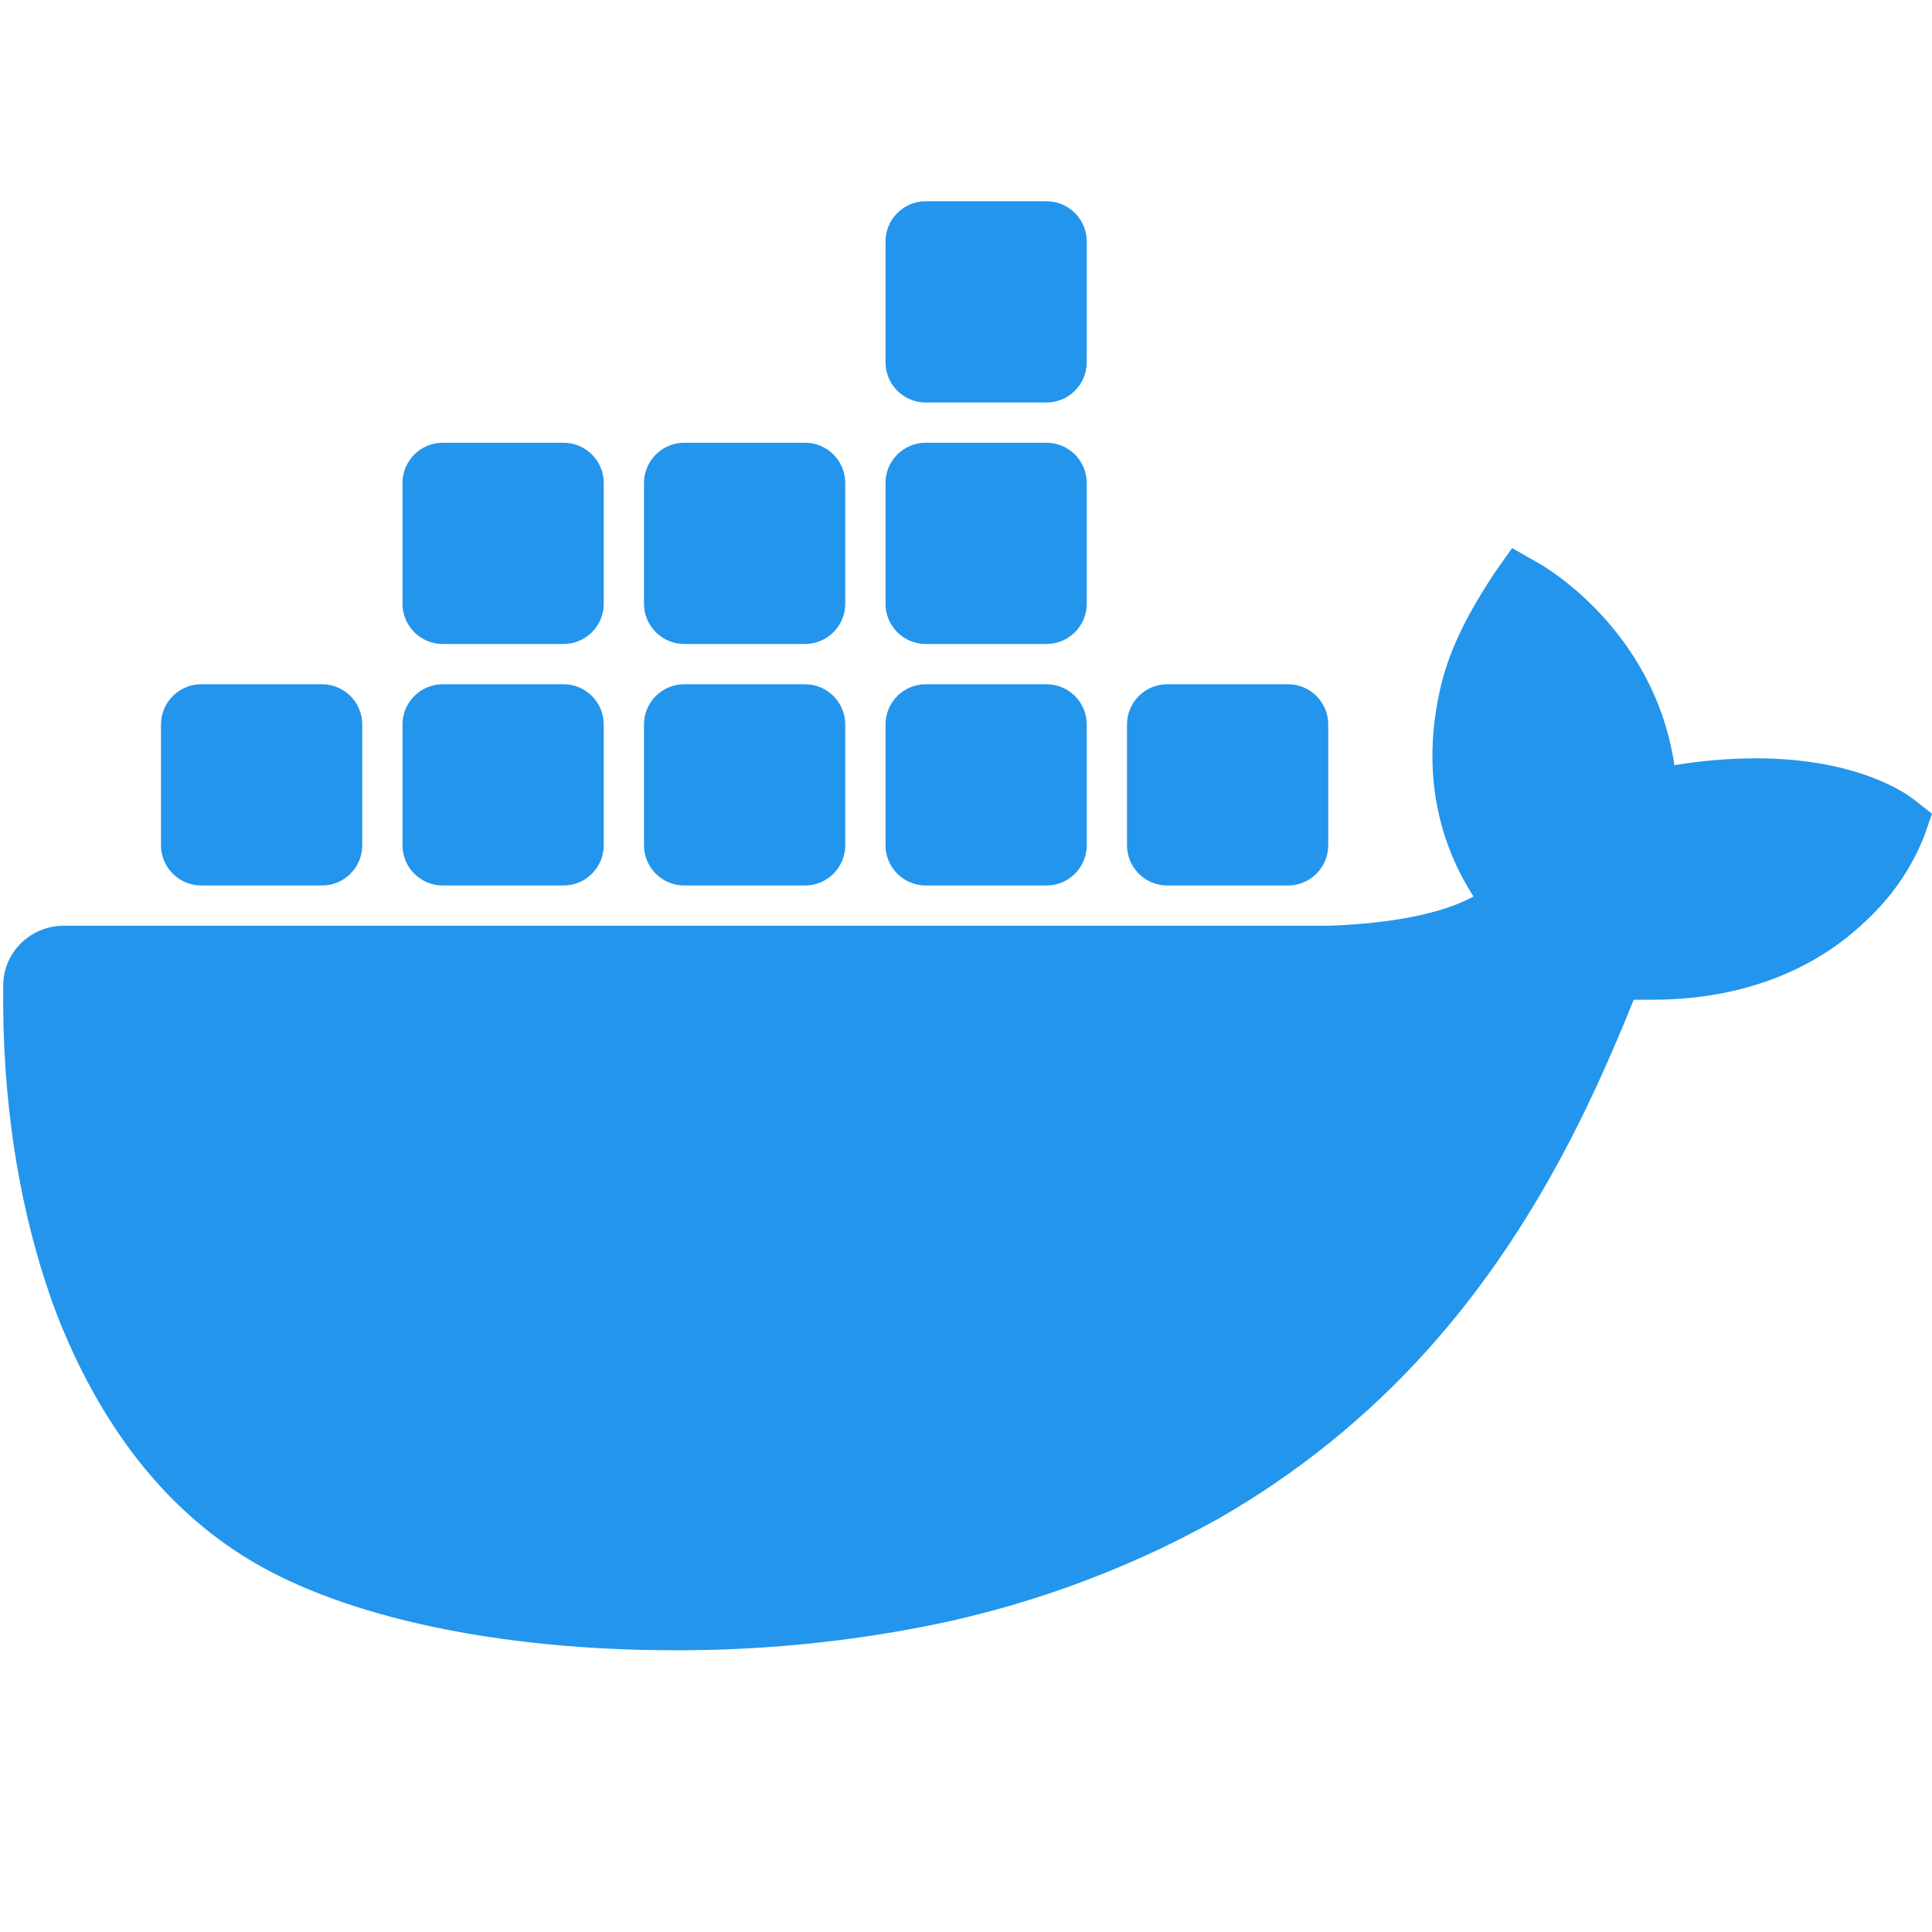
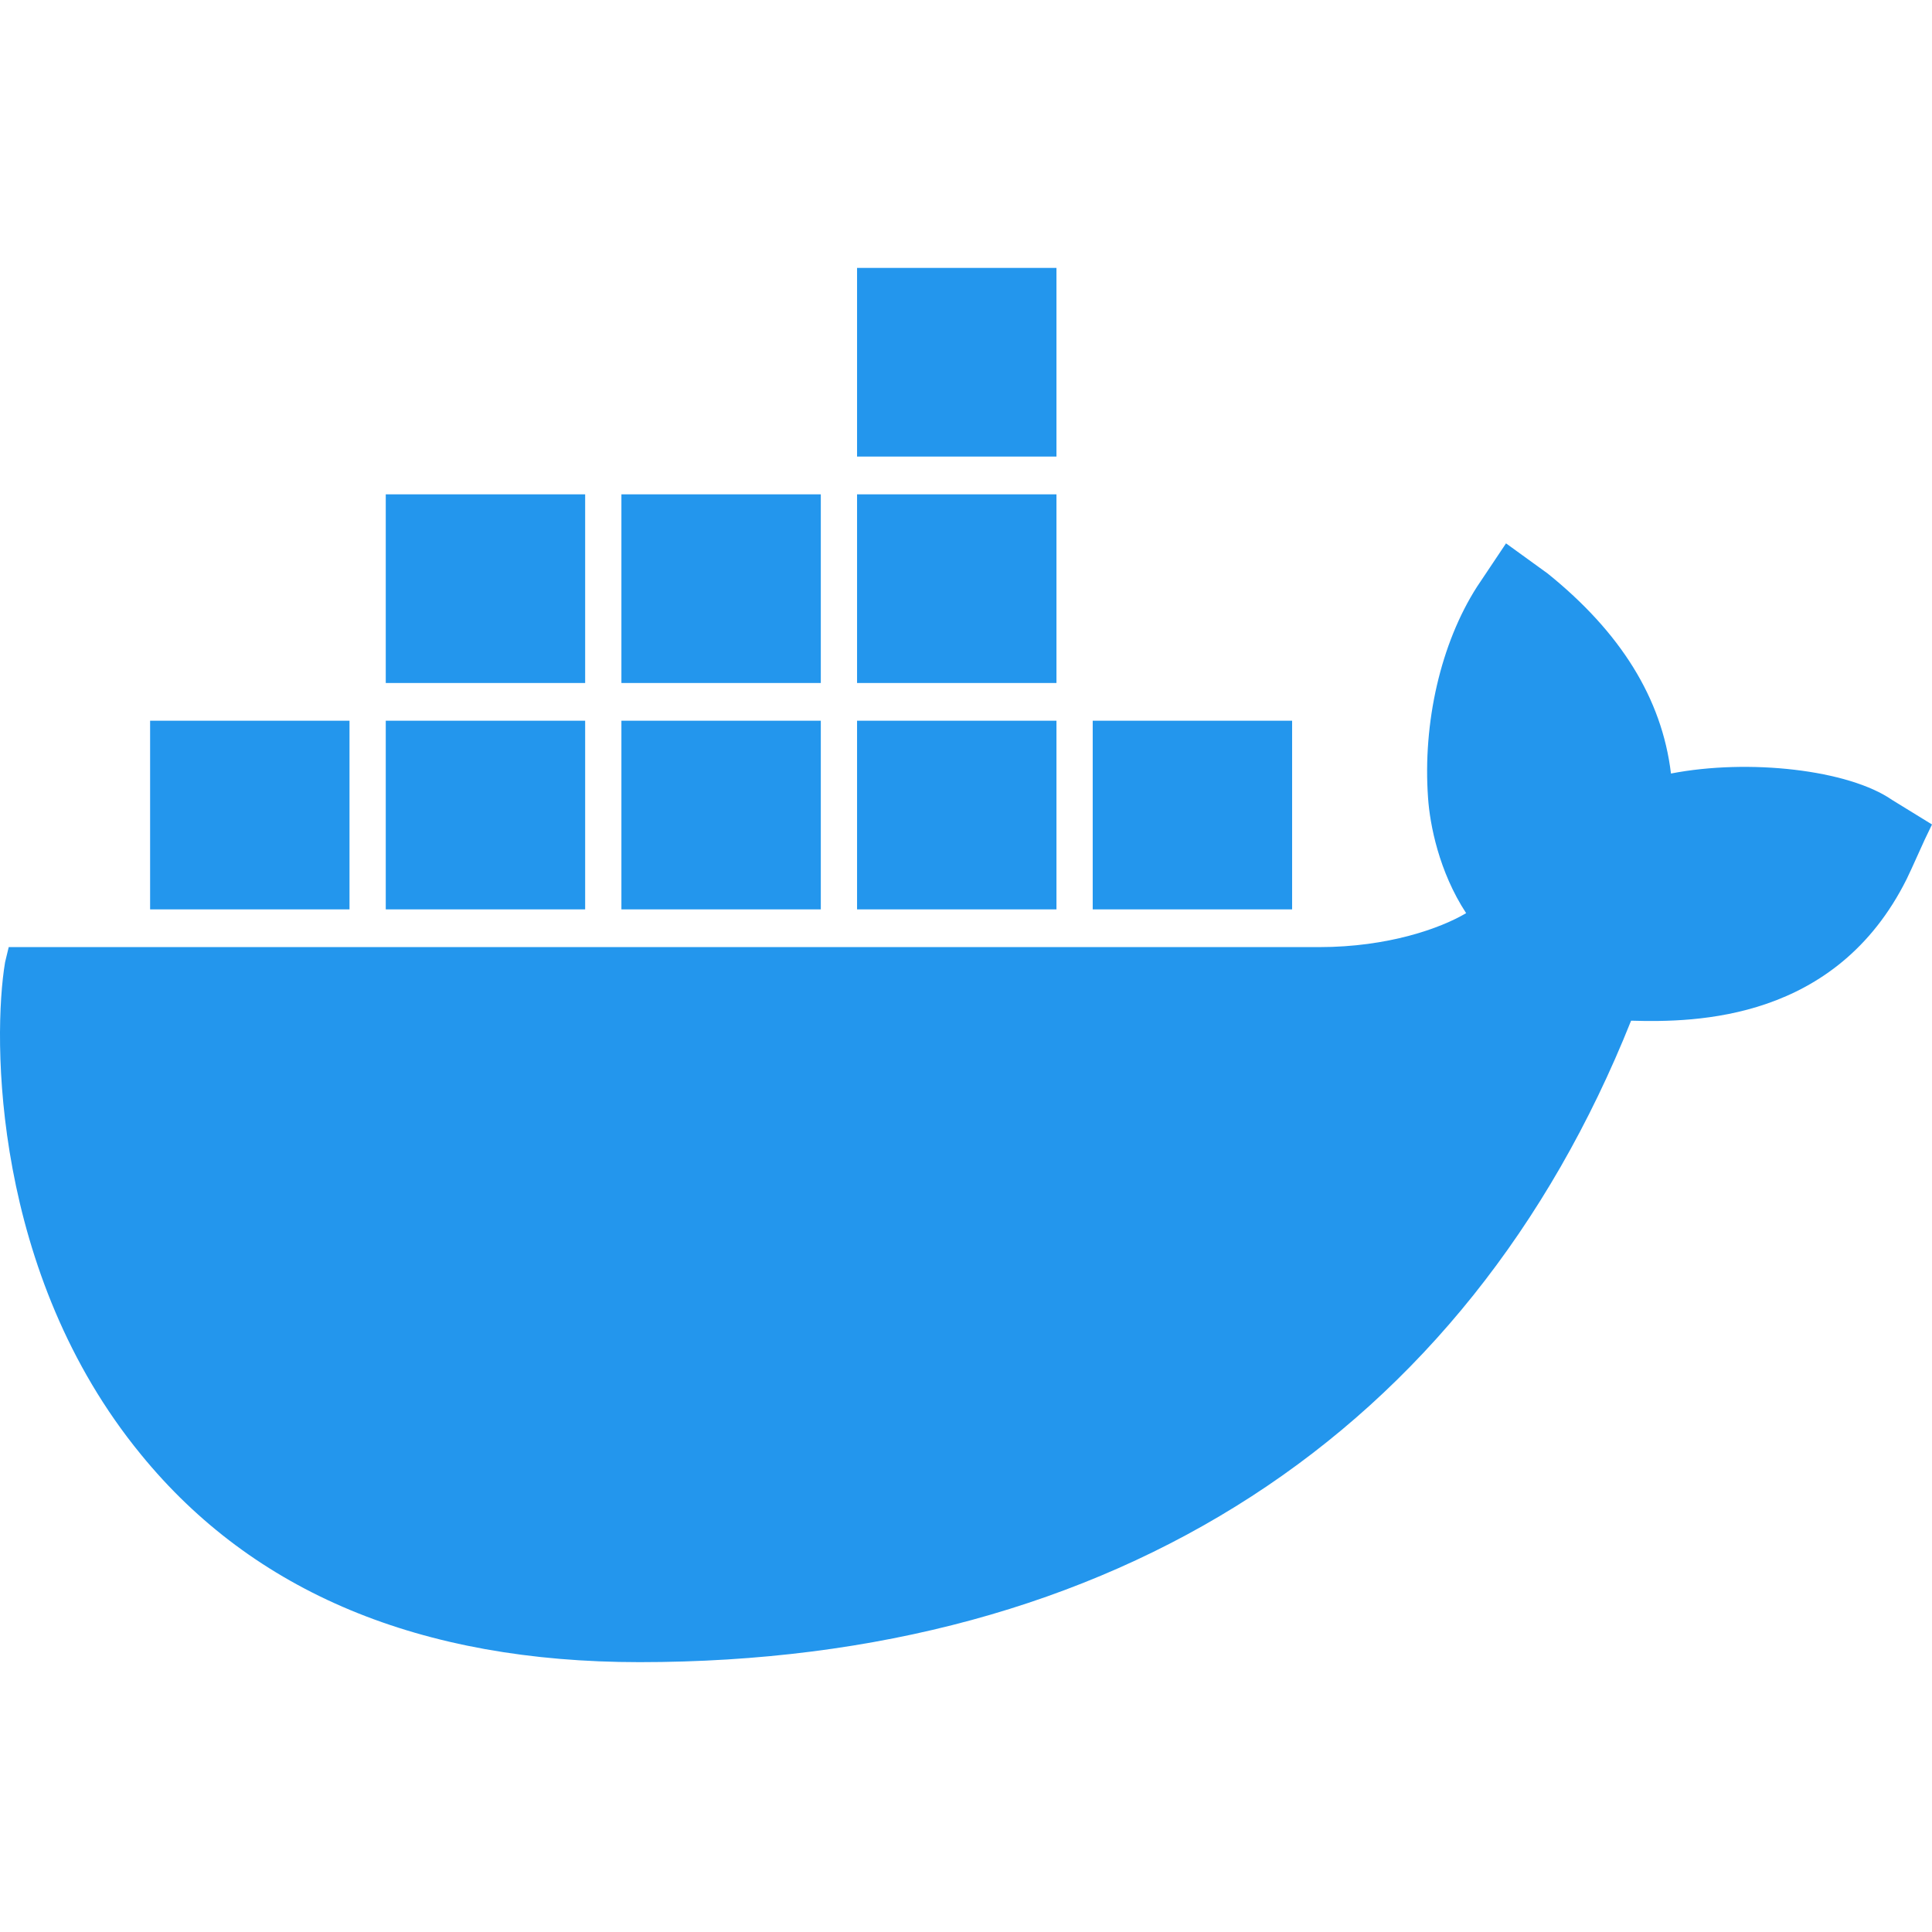
- <svg xmlns="http://www.w3.org/2000/svg" viewBox="0 0 48 48" width="800px" height="800px" fill="#2395ec">
-   <path fill="#2395ec" d="M47.527,19.847c-0.13-0.102-1.345-1.007-3.908-1.007c-0.677,0.003-1.352,0.06-2.019,0.171 c-0.496-3.354-3.219-4.93-3.345-5.003l-0.688-0.392l-0.453,0.644c-0.567,0.866-1.068,1.76-1.311,2.763 c-0.459,1.915-0.18,3.713,0.806,5.25C35.417,22.928,33.386,22.986,33,23H1.582c-0.826,0.001-1.496,0.66-1.501,1.474 c-0.037,2.733,0.353,5.553,1.306,8.119c1.089,2.818,2.71,4.894,4.818,6.164C8.567,40.184,12.405,41,16.756,41 c1.965,0.006,3.927-0.169,5.859-0.524c2.686-0.487,5.271-1.413,7.647-2.74c1.958-1.119,3.72-2.542,5.219-4.215 c2.505-2.798,3.997-5.913,5.107-8.682c0.149,0,0.298,0,0.442,0c2.743,0,4.429-1.083,5.359-1.99 c0.618-0.579,1.101-1.284,1.414-2.065L48,20.216L47.527,19.847z" />
-   <path fill="#2395ec" d="M8,22H5c-0.552,0-1-0.448-1-1v-3c0-0.552,0.448-1,1-1h3c0.552,0,1,0.448,1,1v3 C9,21.552,8.552,22,8,22z" />
-   <path fill="#2395ec" d="M14,22h-3c-0.552,0-1-0.448-1-1v-3c0-0.552,0.448-1,1-1h3c0.552,0,1,0.448,1,1v3 C15,21.552,14.552,22,14,22z" />
-   <path fill="#2395ec" d="M20,22h-3c-0.552,0-1-0.448-1-1v-3c0-0.552,0.448-1,1-1h3c0.552,0,1,0.448,1,1v3 C21,21.552,20.552,22,20,22z" />
-   <path fill="#2395ec" d="M26,22h-3c-0.552,0-1-0.448-1-1v-3c0-0.552,0.448-1,1-1h3c0.552,0,1,0.448,1,1v3 C27,21.552,26.552,22,26,22z" />
-   <path fill="#2395ec" d="M14,16h-3c-0.552,0-1-0.448-1-1v-3c0-0.552,0.448-1,1-1h3c0.552,0,1,0.448,1,1v3 C15,15.552,14.552,16,14,16z" />
-   <path fill="#2395ec" d="M20,16h-3c-0.552,0-1-0.448-1-1v-3c0-0.552,0.448-1,1-1h3c0.552,0,1,0.448,1,1v3 C21,15.552,20.552,16,20,16z" />
-   <path fill="#2395ec" d="M26,16h-3c-0.552,0-1-0.448-1-1v-3c0-0.552,0.448-1,1-1h3c0.552,0,1,0.448,1,1v3 C27,15.552,26.552,16,26,16z" />
-   <path fill="#2395ec" d="M26,10h-3c-0.552,0-1-0.448-1-1V6c0-0.552,0.448-1,1-1h3c0.552,0,1,0.448,1,1v3 C27,9.552,26.552,10,26,10z" />
-   <path fill="#2395ec" d="M32,22h-3c-0.552,0-1-0.448-1-1v-3c0-0.552,0.448-1,1-1h3c0.552,0,1,0.448,1,1v3 C33,21.552,32.552,22,32,22z" />
+ <svg xmlns="http://www.w3.org/2000/svg" width="800px" height="800px" viewBox="0 -35.5 256 256" version="1.1" preserveAspectRatio="xMidYMid">
+   <g>
+     <path d="M250.716,70.497 C244.951,66.497 231.74,64.997 221.412,66.997 C220.211,56.998 214.687,48.248 205.079,40.498 L199.555,36.499 L195.711,42.248 C190.908,49.748 188.506,60.248 189.226,70.247 C189.466,73.747 190.667,79.997 194.27,85.497 C190.908,87.496 183.942,89.996 174.815,89.996 L1.155,89.996 L0.674,91.996 C-1.007,101.996 -1.007,133.245 18.689,157.244 C33.581,175.493 55.679,184.743 84.742,184.743 C147.673,184.743 194.27,154.494 216.128,99.746 C224.775,99.996 243.27,99.746 252.637,80.997 C252.877,80.497 253.358,79.497 255.039,75.747 L256,73.747 L250.716,70.497 L250.716,70.497 Z M139.987,0 L113.565,0 L113.565,24.999 L139.987,24.999 L139.987,0 L139.987,0 Z M139.987,29.999 L113.565,29.999 L113.565,54.998 L139.987,54.998 L139.987,29.999 L139.987,29.999 Z M108.761,29.999 L82.34,29.999 L82.34,54.998 L108.761,54.998 L108.761,29.999 L108.761,29.999 Z M77.536,29.999 L51.115,29.999 L51.115,54.998 L77.536,54.998 L77.536,29.999 L77.536,29.999 Z M46.311,59.998 L19.89,59.998 L19.89,84.997 L46.311,84.997 L46.311,59.998 L46.311,59.998 Z M77.536,59.998 L51.115,59.998 L51.115,84.997 L77.536,84.997 L77.536,59.998 L77.536,59.998 Z M108.761,59.998 L82.34,59.998 L82.34,84.997 L108.761,84.997 L108.761,59.998 L108.761,59.998 Z M139.987,59.998 L113.565,59.998 L113.565,84.997 L139.987,84.997 L139.987,59.998 L139.987,59.998 Z M171.212,59.998 L144.79,59.998 L144.79,84.997 L171.212,84.997 L171.212,59.998 L171.212,59.998 Z" fill="#2396ED" fill-rule="nonzero">
+ 
+ </path>
+   </g>
</svg>
